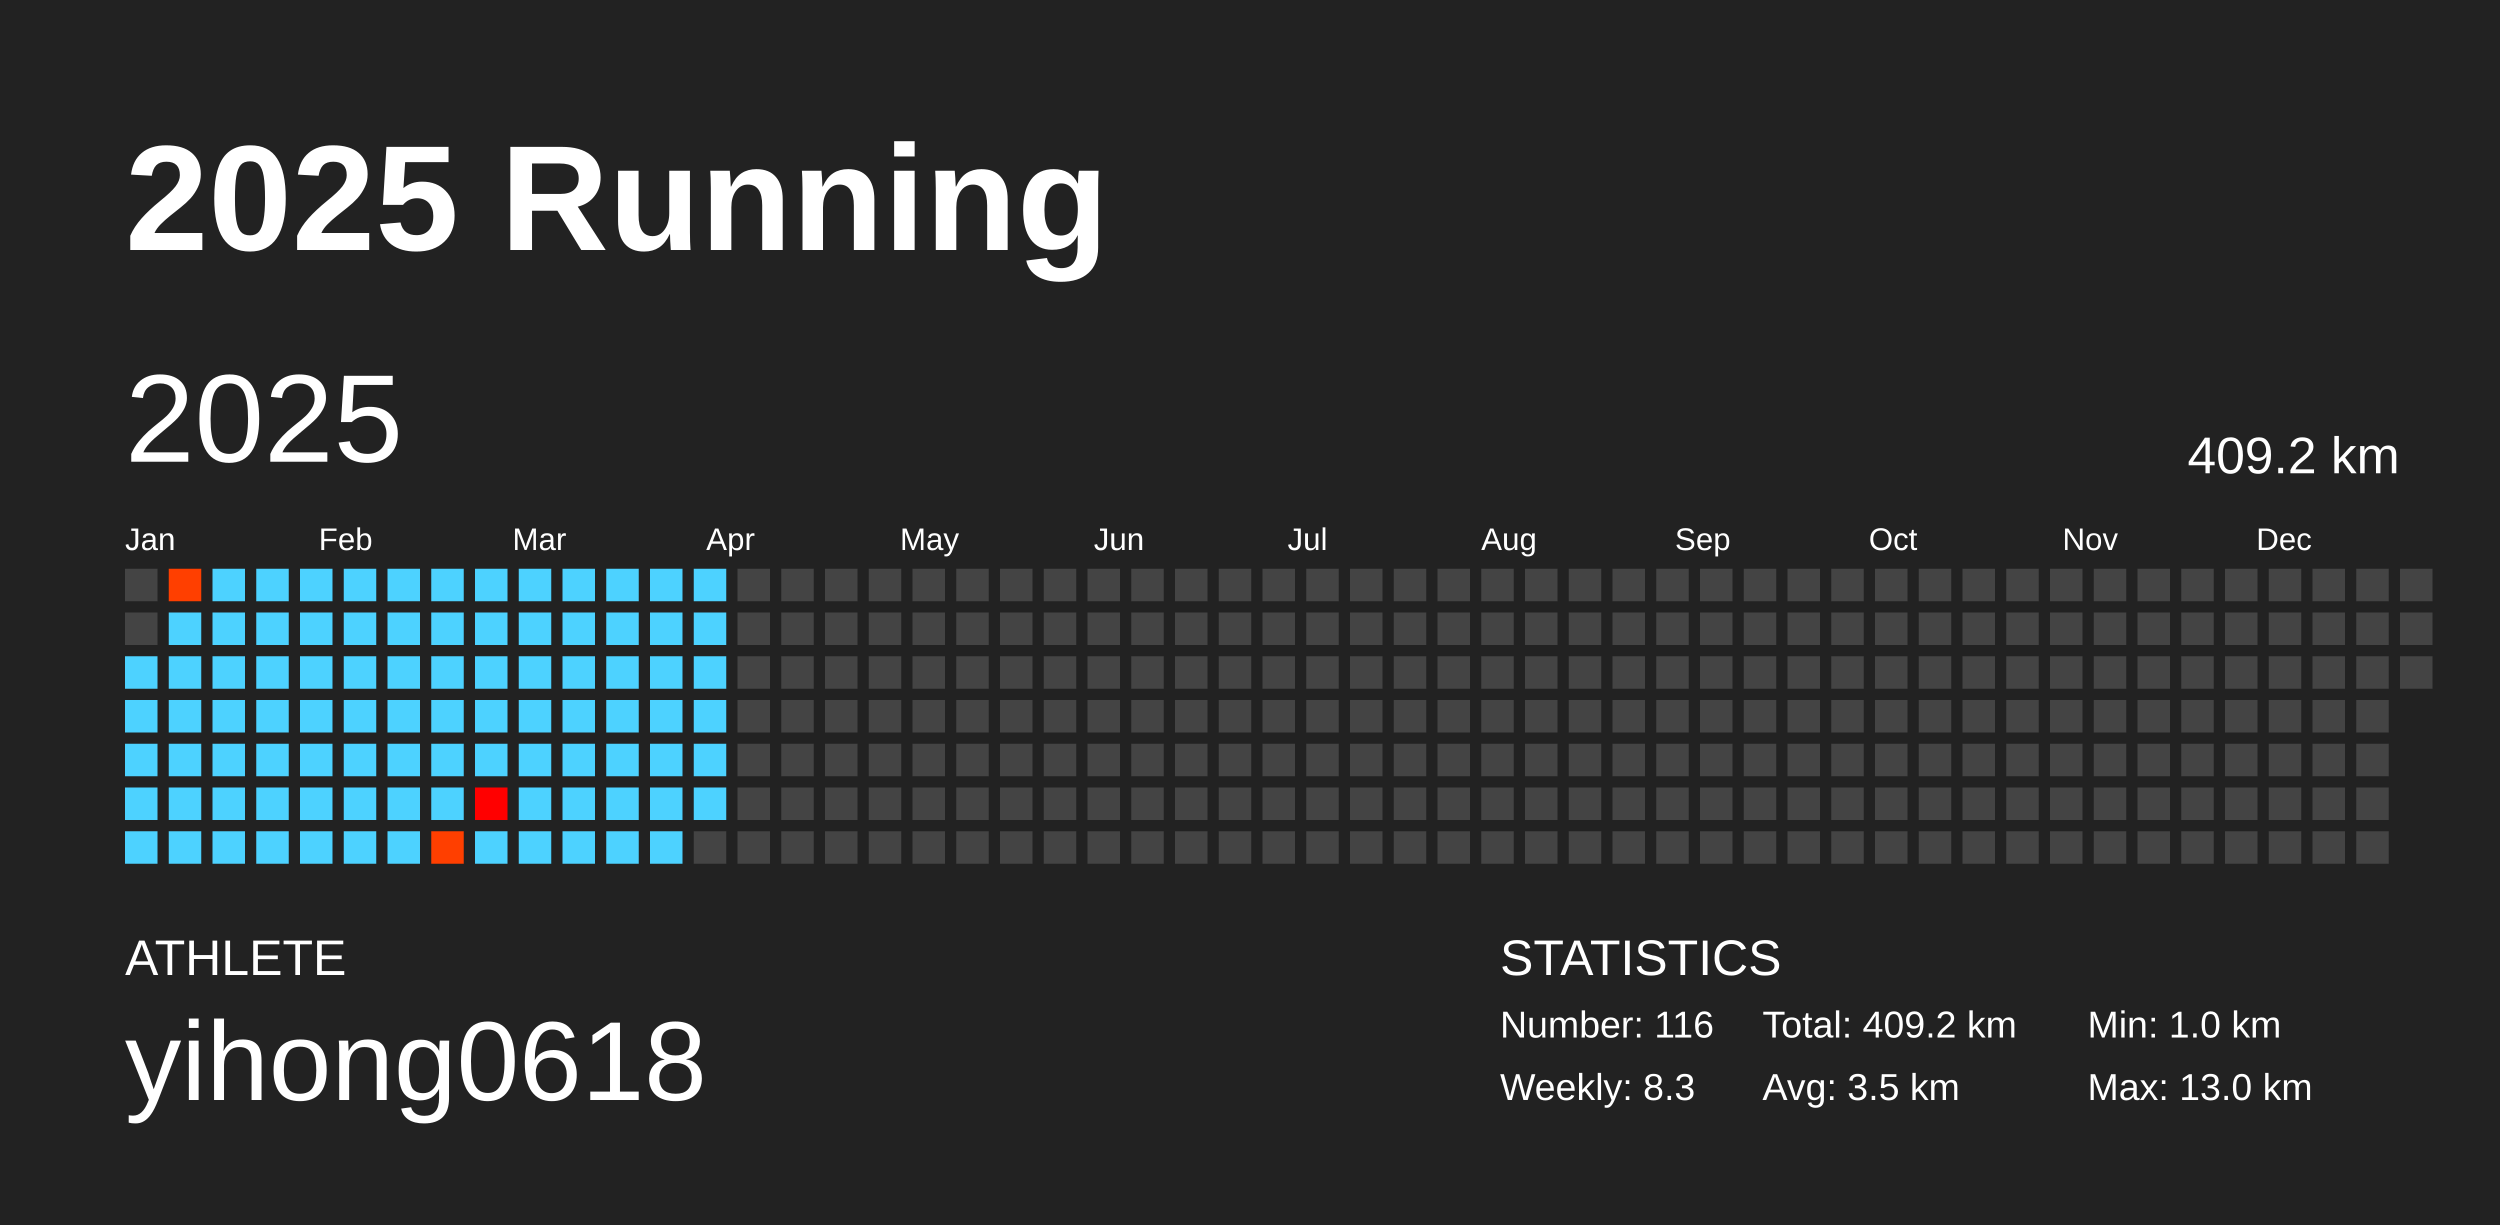
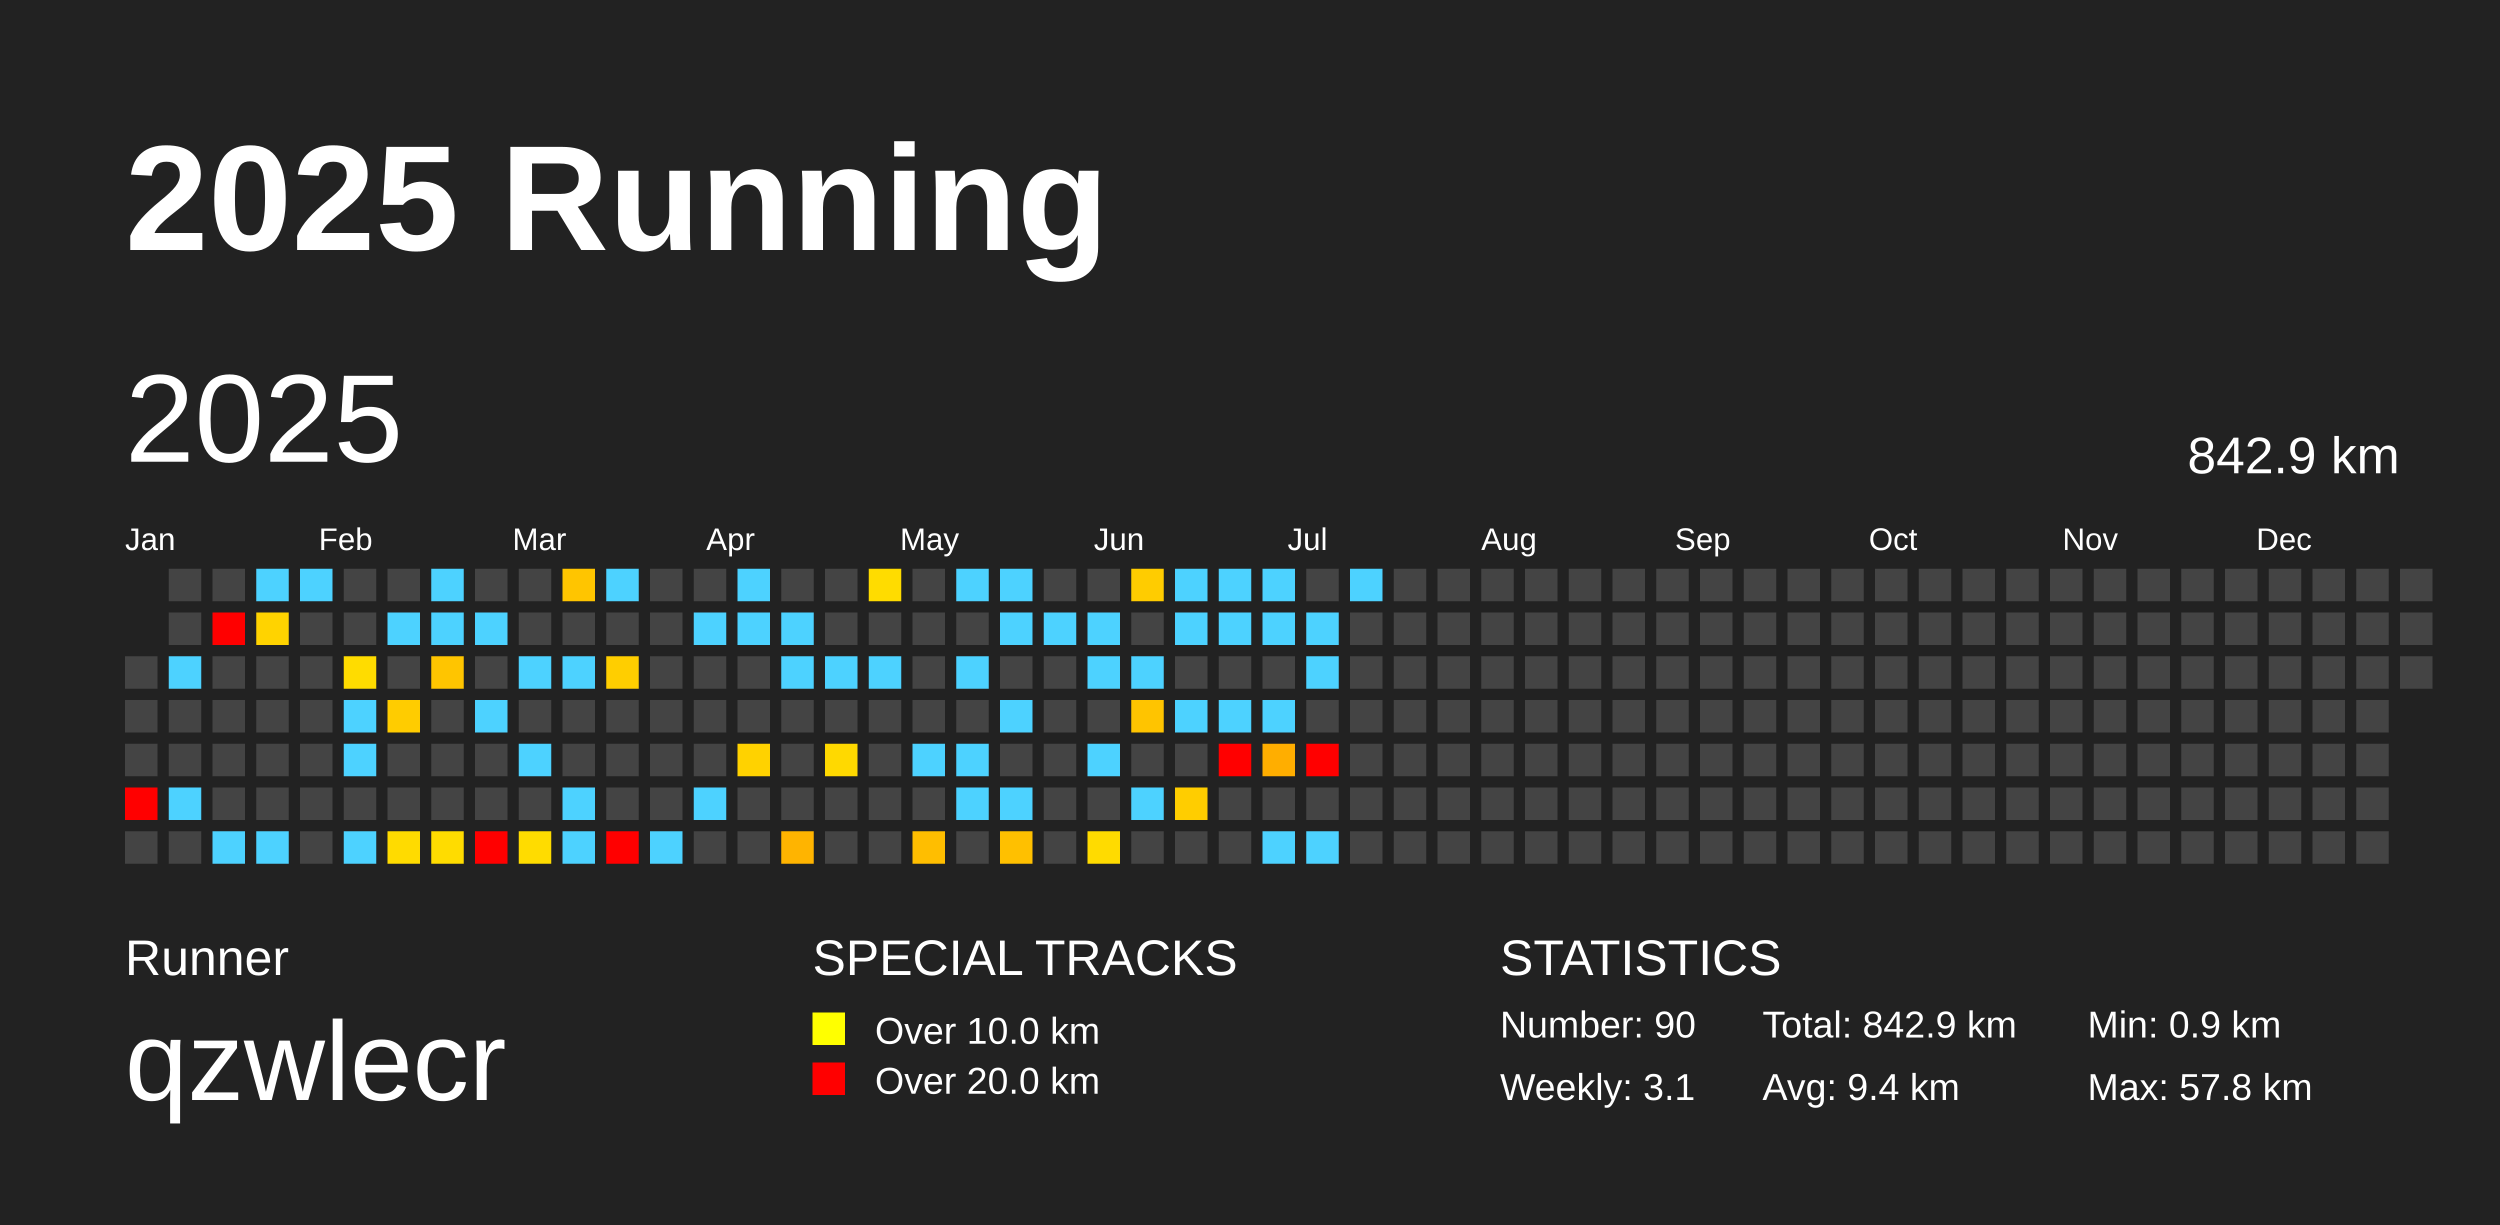
<svg xmlns="http://www.w3.org/2000/svg" baseProfile="full" height="98mm" version="1.1" viewBox="0,0,200,98" width="200mm">
  <defs />
  <rect fill="#222222" height="98" width="200" x="0" y="0" />
  <text fill="#FFFFFF" style="font-size:12px; font-family:Arial; font-weight:bold;" x="10" y="20">2025 Running</text>
-   <text fill="#FFFFFF" style="font-size:4px; font-family:Arial" x="10" y="78">ATHLETE</text>
-   <text fill="#FFFFFF" style="font-size:9px; font-family:Arial" x="10" y="88">yihong0618</text>
+   <text fill="#FFFFFF" style="font-size:4px; font-family:Arial" x="10" y="78">Runner</text>
+   <text fill="#FFFFFF" style="font-size:9px; font-family:Arial" x="10" y="88">qzwlecr</text>
+   <text fill="#FFFFFF" style="font-size:4px; font-family:Arial" x="65" y="78">SPECIAL TRACKS</text>
+   <rect fill="yellow" height="2.6" width="2.6" x="65" y="81" />
+   <text fill="#FFFFFF" style="font-size:3px; font-family:Arial" x="70" y="83.5">Over 10.0 km</text>
+   <rect fill="red" height="2.6" width="2.6" x="65" y="85" />
+   <text fill="#FFFFFF" style="font-size:3px; font-family:Arial" x="70" y="87.5">Over 20.0 km</text>
  <text fill="#FFFFFF" style="font-size:4px; font-family:Arial" x="120" y="78">STATISTICS</text>
-   <text fill="#FFFFFF" style="font-size:3px; font-family:Arial" x="120" y="83">Number: 116</text>
-   <text fill="#FFFFFF" style="font-size:3px; font-family:Arial" x="120" y="88">Weekly: 8.3</text>
-   <text fill="#FFFFFF" style="font-size:3px; font-family:Arial" x="141" y="83">Total: 409.2 km</text>
-   <text fill="#FFFFFF" style="font-size:3px; font-family:Arial" x="141" y="88">Avg: 3.5 km</text>
-   <text fill="#FFFFFF" style="font-size:3px; font-family:Arial" x="167" y="83">Min: 1.0 km</text>
-   <text fill="#FFFFFF" style="font-size:3px; font-family:Arial" x="167" y="88">Max: 13.0 km</text>
+   <text fill="#FFFFFF" style="font-size:3px; font-family:Arial" x="120" y="83">Number: 90</text>
+   <text fill="#FFFFFF" style="font-size:3px; font-family:Arial" x="120" y="88">Weekly: 3.1</text>
+   <text fill="#FFFFFF" style="font-size:3px; font-family:Arial" x="141" y="83">Total: 842.9 km</text>
+   <text fill="#FFFFFF" style="font-size:3px; font-family:Arial" x="141" y="88">Avg: 9.4 km</text>
+   <text fill="#FFFFFF" style="font-size:3px; font-family:Arial" x="167" y="83">Min: 0.9 km</text>
+   <text fill="#FFFFFF" style="font-size:3px; font-family:Arial" x="167" y="88">Max: 57.8 km</text>
  <text dominant-baseline="hanging" fill="#FFFFFF" style="font-size:10.0px; font-family:Arial;" x="10" y="30">2025</text>
-   <text dominant-baseline="hanging" fill="#FFFFFF" style="font-size:4.125px; font-family:Arial;" x="175" y="35">409.2 km</text>
+   <text dominant-baseline="hanging" fill="#FFFFFF" style="font-size:4.125px; font-family:Arial;" x="175" y="35">842.9 km</text>
  <text fill="#FFFFFF" style="font-size:2.5px; font-family:Arial" x="10.0" y="44">Jan</text>
  <text fill="#FFFFFF" style="font-size:2.5px; font-family:Arial" x="25.5" y="44">Feb</text>
  <text fill="#FFFFFF" style="font-size:2.5px; font-family:Arial" x="41.0" y="44">Mar</text>
  <text fill="#FFFFFF" style="font-size:2.5px; font-family:Arial" x="56.5" y="44">Apr</text>
  <text fill="#FFFFFF" style="font-size:2.5px; font-family:Arial" x="72.0" y="44">May</text>
  <text fill="#FFFFFF" style="font-size:2.5px; font-family:Arial" x="87.5" y="44">Jun</text>
  <text fill="#FFFFFF" style="font-size:2.5px; font-family:Arial" x="103.0" y="44">Jul</text>
  <text fill="#FFFFFF" style="font-size:2.5px; font-family:Arial" x="118.5" y="44">Aug</text>
  <text fill="#FFFFFF" style="font-size:2.5px; font-family:Arial" x="134.0" y="44">Sep</text>
  <text fill="#FFFFFF" style="font-size:2.5px; font-family:Arial" x="149.5" y="44">Oct</text>
  <text fill="#FFFFFF" style="font-size:2.5px; font-family:Arial" x="165.0" y="44">Nov</text>
  <text fill="#FFFFFF" style="font-size:2.5px; font-family:Arial" x="180.5" y="44">Dec</text>
-   <rect fill="#444444" height="2.6" width="2.6" x="10.0" y="45.5" />
-   <rect fill="#444444" height="2.6" width="2.6" x="10.0" y="49.0" />
-   <rect fill="#4dd2ff" height="2.6" width="2.6" x="10.0" y="52.5" />
-   <rect fill="#4dd2ff" height="2.6" width="2.6" x="10.0" y="56.0" />
-   <rect fill="#4dd2ff" height="2.6" width="2.6" x="10.0" y="59.5" />
-   <rect fill="#4dd2ff" height="2.6" width="2.6" x="10.0" y="63.0" />
-   <rect fill="#4dd2ff" height="2.6" width="2.6" x="10.0" y="66.5" />
-   <rect fill="#ff3f00" height="2.6" width="2.6" x="13.5" y="45.5" />
-   <rect fill="#4dd2ff" height="2.6" width="2.6" x="13.5" y="49.0" />
+   <rect fill="#444444" height="2.6" width="2.6" x="10.0" y="52.5" />
+   <rect fill="#444444" height="2.6" width="2.6" x="10.0" y="56.0" />
+   <rect fill="#444444" height="2.6" width="2.6" x="10.0" y="59.5" />
+   <rect fill="red" height="2.6" width="2.6" x="10.0" y="63.0" />
+   <rect fill="#444444" height="2.6" width="2.6" x="10.0" y="66.5" />
+   <rect fill="#444444" height="2.6" width="2.6" x="13.5" y="45.5" />
+   <rect fill="#444444" height="2.6" width="2.6" x="13.5" y="49.0" />
  <rect fill="#4dd2ff" height="2.6" width="2.6" x="13.5" y="52.5" />
-   <rect fill="#4dd2ff" height="2.6" width="2.6" x="13.5" y="56.0" />
-   <rect fill="#4dd2ff" height="2.6" width="2.6" x="13.5" y="59.5" />
+   <rect fill="#444444" height="2.6" width="2.6" x="13.5" y="56.0" />
+   <rect fill="#444444" height="2.6" width="2.6" x="13.5" y="59.5" />
  <rect fill="#4dd2ff" height="2.6" width="2.6" x="13.5" y="63.0" />
-   <rect fill="#4dd2ff" height="2.6" width="2.6" x="13.5" y="66.5" />
-   <rect fill="#4dd2ff" height="2.6" width="2.6" x="17.0" y="45.5" />
-   <rect fill="#4dd2ff" height="2.6" width="2.6" x="17.0" y="49.0" />
-   <rect fill="#4dd2ff" height="2.6" width="2.6" x="17.0" y="52.5" />
-   <rect fill="#4dd2ff" height="2.6" width="2.6" x="17.0" y="56.0" />
-   <rect fill="#4dd2ff" height="2.6" width="2.6" x="17.0" y="59.5" />
-   <rect fill="#4dd2ff" height="2.6" width="2.6" x="17.0" y="63.0" />
+   <rect fill="#444444" height="2.6" width="2.6" x="13.5" y="66.5" />
+   <rect fill="#444444" height="2.6" width="2.6" x="17.0" y="45.5" />
+   <rect fill="red" height="2.6" width="2.6" x="17.0" y="49.0" />
+   <rect fill="#444444" height="2.6" width="2.6" x="17.0" y="52.5" />
+   <rect fill="#444444" height="2.6" width="2.6" x="17.0" y="56.0" />
+   <rect fill="#444444" height="2.6" width="2.6" x="17.0" y="59.5" />
+   <rect fill="#444444" height="2.6" width="2.6" x="17.0" y="63.0" />
  <rect fill="#4dd2ff" height="2.6" width="2.6" x="17.0" y="66.5" />
  <rect fill="#4dd2ff" height="2.6" width="2.6" x="20.5" y="45.5" />
-   <rect fill="#4dd2ff" height="2.6" width="2.6" x="20.5" y="49.0" />
-   <rect fill="#4dd2ff" height="2.6" width="2.6" x="20.5" y="52.5" />
-   <rect fill="#4dd2ff" height="2.6" width="2.6" x="20.5" y="56.0" />
-   <rect fill="#4dd2ff" height="2.6" width="2.6" x="20.5" y="59.5" />
-   <rect fill="#4dd2ff" height="2.6" width="2.6" x="20.5" y="63.0" />
+   <rect fill="#ffd300" height="2.6" width="2.6" x="20.5" y="49.0" />
+   <rect fill="#444444" height="2.6" width="2.6" x="20.5" y="52.5" />
+   <rect fill="#444444" height="2.6" width="2.6" x="20.5" y="56.0" />
+   <rect fill="#444444" height="2.6" width="2.6" x="20.5" y="59.5" />
+   <rect fill="#444444" height="2.6" width="2.6" x="20.5" y="63.0" />
  <rect fill="#4dd2ff" height="2.6" width="2.6" x="20.5" y="66.5" />
  <rect fill="#4dd2ff" height="2.6" width="2.6" x="24.0" y="45.5" />
-   <rect fill="#4dd2ff" height="2.6" width="2.6" x="24.0" y="49.0" />
-   <rect fill="#4dd2ff" height="2.6" width="2.6" x="24.0" y="52.5" />
-   <rect fill="#4dd2ff" height="2.6" width="2.6" x="24.0" y="56.0" />
-   <rect fill="#4dd2ff" height="2.6" width="2.6" x="24.0" y="59.5" />
-   <rect fill="#4dd2ff" height="2.6" width="2.6" x="24.0" y="63.0" />
-   <rect fill="#4dd2ff" height="2.6" width="2.6" x="24.0" y="66.5" />
-   <rect fill="#4dd2ff" height="2.6" width="2.6" x="27.5" y="45.5" />
-   <rect fill="#4dd2ff" height="2.6" width="2.6" x="27.5" y="49.0" />
-   <rect fill="#4dd2ff" height="2.6" width="2.6" x="27.5" y="52.5" />
+   <rect fill="#444444" height="2.6" width="2.6" x="24.0" y="49.0" />
+   <rect fill="#444444" height="2.6" width="2.6" x="24.0" y="52.5" />
+   <rect fill="#444444" height="2.6" width="2.6" x="24.0" y="56.0" />
+   <rect fill="#444444" height="2.6" width="2.6" x="24.0" y="59.5" />
+   <rect fill="#444444" height="2.6" width="2.6" x="24.0" y="63.0" />
+   <rect fill="#444444" height="2.6" width="2.6" x="24.0" y="66.5" />
+   <rect fill="#444444" height="2.6" width="2.6" x="27.5" y="45.5" />
+   <rect fill="#444444" height="2.6" width="2.6" x="27.5" y="49.0" />
+   <rect fill="#ffdc00" height="2.6" width="2.6" x="27.5" y="52.5" />
  <rect fill="#4dd2ff" height="2.6" width="2.6" x="27.5" y="56.0" />
  <rect fill="#4dd2ff" height="2.6" width="2.6" x="27.5" y="59.5" />
-   <rect fill="#4dd2ff" height="2.6" width="2.6" x="27.5" y="63.0" />
+   <rect fill="#444444" height="2.6" width="2.6" x="27.5" y="63.0" />
  <rect fill="#4dd2ff" height="2.6" width="2.6" x="27.5" y="66.5" />
-   <rect fill="#4dd2ff" height="2.6" width="2.6" x="31.0" y="45.5" />
+   <rect fill="#444444" height="2.6" width="2.6" x="31.0" y="45.5" />
  <rect fill="#4dd2ff" height="2.6" width="2.6" x="31.0" y="49.0" />
-   <rect fill="#4dd2ff" height="2.6" width="2.6" x="31.0" y="52.5" />
-   <rect fill="#4dd2ff" height="2.6" width="2.6" x="31.0" y="56.0" />
-   <rect fill="#4dd2ff" height="2.6" width="2.6" x="31.0" y="59.5" />
-   <rect fill="#4dd2ff" height="2.6" width="2.6" x="31.0" y="63.0" />
-   <rect fill="#4dd2ff" height="2.6" width="2.6" x="31.0" y="66.5" />
+   <rect fill="#444444" height="2.6" width="2.6" x="31.0" y="52.5" />
+   <rect fill="#ffcc00" height="2.6" width="2.6" x="31.0" y="56.0" />
+   <rect fill="#444444" height="2.6" width="2.6" x="31.0" y="59.5" />
+   <rect fill="#444444" height="2.6" width="2.6" x="31.0" y="63.0" />
+   <rect fill="#ffdb00" height="2.6" width="2.6" x="31.0" y="66.5" />
  <rect fill="#4dd2ff" height="2.6" width="2.6" x="34.5" y="45.5" />
  <rect fill="#4dd2ff" height="2.6" width="2.6" x="34.5" y="49.0" />
-   <rect fill="#4dd2ff" height="2.6" width="2.6" x="34.5" y="52.5" />
-   <rect fill="#4dd2ff" height="2.6" width="2.6" x="34.5" y="56.0" />
-   <rect fill="#4dd2ff" height="2.6" width="2.6" x="34.5" y="59.5" />
-   <rect fill="#4dd2ff" height="2.6" width="2.6" x="34.5" y="63.0" />
-   <rect fill="#ff3f00" height="2.6" width="2.6" x="34.5" y="66.5" />
-   <rect fill="#4dd2ff" height="2.6" width="2.6" x="38.0" y="45.5" />
+   <rect fill="#ffc500" height="2.6" width="2.6" x="34.5" y="52.5" />
+   <rect fill="#444444" height="2.6" width="2.6" x="34.5" y="56.0" />
+   <rect fill="#444444" height="2.6" width="2.6" x="34.5" y="59.5" />
+   <rect fill="#444444" height="2.6" width="2.6" x="34.5" y="63.0" />
+   <rect fill="#ffdc00" height="2.6" width="2.6" x="34.5" y="66.5" />
+   <rect fill="#444444" height="2.6" width="2.6" x="38.0" y="45.5" />
  <rect fill="#4dd2ff" height="2.6" width="2.6" x="38.0" y="49.0" />
-   <rect fill="#4dd2ff" height="2.6" width="2.6" x="38.0" y="52.5" />
+   <rect fill="#444444" height="2.6" width="2.6" x="38.0" y="52.5" />
  <rect fill="#4dd2ff" height="2.6" width="2.6" x="38.0" y="56.0" />
-   <rect fill="#4dd2ff" height="2.6" width="2.6" x="38.0" y="59.5" />
-   <rect fill="#ff0000" height="2.6" width="2.6" x="38.0" y="63.0" />
-   <rect fill="#4dd2ff" height="2.6" width="2.6" x="38.0" y="66.5" />
-   <rect fill="#4dd2ff" height="2.6" width="2.6" x="41.5" y="45.5" />
-   <rect fill="#4dd2ff" height="2.6" width="2.6" x="41.5" y="49.0" />
+   <rect fill="#444444" height="2.6" width="2.6" x="38.0" y="59.5" />
+   <rect fill="#444444" height="2.6" width="2.6" x="38.0" y="63.0" />
+   <rect fill="red" height="2.6" width="2.6" x="38.0" y="66.5" />
+   <rect fill="#444444" height="2.6" width="2.6" x="41.5" y="45.5" />
+   <rect fill="#444444" height="2.6" width="2.6" x="41.5" y="49.0" />
  <rect fill="#4dd2ff" height="2.6" width="2.6" x="41.5" y="52.5" />
-   <rect fill="#4dd2ff" height="2.6" width="2.6" x="41.5" y="56.0" />
+   <rect fill="#444444" height="2.6" width="2.6" x="41.5" y="56.0" />
  <rect fill="#4dd2ff" height="2.6" width="2.6" x="41.5" y="59.5" />
-   <rect fill="#4dd2ff" height="2.6" width="2.6" x="41.5" y="63.0" />
-   <rect fill="#4dd2ff" height="2.6" width="2.6" x="41.5" y="66.5" />
-   <rect fill="#4dd2ff" height="2.6" width="2.6" x="45.0" y="45.5" />
-   <rect fill="#4dd2ff" height="2.6" width="2.6" x="45.0" y="49.0" />
+   <rect fill="#444444" height="2.6" width="2.6" x="41.5" y="63.0" />
+   <rect fill="#ffdc00" height="2.6" width="2.6" x="41.5" y="66.5" />
+   <rect fill="#ffc500" height="2.6" width="2.6" x="45.0" y="45.5" />
+   <rect fill="#444444" height="2.6" width="2.6" x="45.0" y="49.0" />
  <rect fill="#4dd2ff" height="2.6" width="2.6" x="45.0" y="52.5" />
-   <rect fill="#4dd2ff" height="2.6" width="2.6" x="45.0" y="56.0" />
-   <rect fill="#4dd2ff" height="2.6" width="2.6" x="45.0" y="59.5" />
+   <rect fill="#444444" height="2.6" width="2.6" x="45.0" y="56.0" />
+   <rect fill="#444444" height="2.6" width="2.6" x="45.0" y="59.5" />
  <rect fill="#4dd2ff" height="2.6" width="2.6" x="45.0" y="63.0" />
  <rect fill="#4dd2ff" height="2.6" width="2.6" x="45.0" y="66.5" />
  <rect fill="#4dd2ff" height="2.6" width="2.6" x="48.5" y="45.5" />
-   <rect fill="#4dd2ff" height="2.6" width="2.6" x="48.5" y="49.0" />
-   <rect fill="#4dd2ff" height="2.6" width="2.6" x="48.5" y="52.5" />
-   <rect fill="#4dd2ff" height="2.6" width="2.6" x="48.5" y="56.0" />
-   <rect fill="#4dd2ff" height="2.6" width="2.6" x="48.5" y="59.5" />
-   <rect fill="#4dd2ff" height="2.6" width="2.6" x="48.5" y="63.0" />
-   <rect fill="#4dd2ff" height="2.6" width="2.6" x="48.5" y="66.5" />
-   <rect fill="#4dd2ff" height="2.6" width="2.6" x="52.0" y="45.5" />
-   <rect fill="#4dd2ff" height="2.6" width="2.6" x="52.0" y="49.0" />
-   <rect fill="#4dd2ff" height="2.6" width="2.6" x="52.0" y="52.5" />
-   <rect fill="#4dd2ff" height="2.6" width="2.6" x="52.0" y="56.0" />
-   <rect fill="#4dd2ff" height="2.6" width="2.6" x="52.0" y="59.5" />
-   <rect fill="#4dd2ff" height="2.6" width="2.6" x="52.0" y="63.0" />
+   <rect fill="#444444" height="2.6" width="2.6" x="48.5" y="49.0" />
+   <rect fill="#ffce00" height="2.6" width="2.6" x="48.5" y="52.5" />
+   <rect fill="#444444" height="2.6" width="2.6" x="48.5" y="56.0" />
+   <rect fill="#444444" height="2.6" width="2.6" x="48.5" y="59.5" />
+   <rect fill="#444444" height="2.6" width="2.6" x="48.5" y="63.0" />
+   <rect fill="red" height="2.6" width="2.6" x="48.5" y="66.5" />
+   <rect fill="#444444" height="2.6" width="2.6" x="52.0" y="45.5" />
+   <rect fill="#444444" height="2.6" width="2.6" x="52.0" y="49.0" />
+   <rect fill="#444444" height="2.6" width="2.6" x="52.0" y="52.5" />
+   <rect fill="#444444" height="2.6" width="2.6" x="52.0" y="56.0" />
+   <rect fill="#444444" height="2.6" width="2.6" x="52.0" y="59.5" />
+   <rect fill="#444444" height="2.6" width="2.6" x="52.0" y="63.0" />
  <rect fill="#4dd2ff" height="2.6" width="2.6" x="52.0" y="66.5" />
-   <rect fill="#4dd2ff" height="2.6" width="2.6" x="55.5" y="45.5" />
+   <rect fill="#444444" height="2.6" width="2.6" x="55.5" y="45.5" />
  <rect fill="#4dd2ff" height="2.6" width="2.6" x="55.5" y="49.0" />
-   <rect fill="#4dd2ff" height="2.6" width="2.6" x="55.5" y="52.5" />
-   <rect fill="#4dd2ff" height="2.6" width="2.6" x="55.5" y="56.0" />
-   <rect fill="#4dd2ff" height="2.6" width="2.6" x="55.5" y="59.5" />
+   <rect fill="#444444" height="2.6" width="2.6" x="55.5" y="52.5" />
+   <rect fill="#444444" height="2.6" width="2.6" x="55.5" y="56.0" />
+   <rect fill="#444444" height="2.6" width="2.6" x="55.5" y="59.5" />
  <rect fill="#4dd2ff" height="2.6" width="2.6" x="55.5" y="63.0" />
  <rect fill="#444444" height="2.6" width="2.6" x="55.5" y="66.5" />
-   <rect fill="#444444" height="2.6" width="2.6" x="59.0" y="45.5" />
-   <rect fill="#444444" height="2.6" width="2.6" x="59.0" y="49.0" />
+   <rect fill="#4dd2ff" height="2.6" width="2.6" x="59.0" y="45.5" />
+   <rect fill="#4dd2ff" height="2.6" width="2.6" x="59.0" y="49.0" />
  <rect fill="#444444" height="2.6" width="2.6" x="59.0" y="52.5" />
  <rect fill="#444444" height="2.6" width="2.6" x="59.0" y="56.0" />
-   <rect fill="#444444" height="2.6" width="2.6" x="59.0" y="59.5" />
+   <rect fill="#ffd200" height="2.6" width="2.6" x="59.0" y="59.5" />
  <rect fill="#444444" height="2.6" width="2.6" x="59.0" y="63.0" />
  <rect fill="#444444" height="2.6" width="2.6" x="59.0" y="66.5" />
  <rect fill="#444444" height="2.6" width="2.6" x="62.5" y="45.5" />
-   <rect fill="#444444" height="2.6" width="2.6" x="62.5" y="49.0" />
-   <rect fill="#444444" height="2.6" width="2.6" x="62.5" y="52.5" />
+   <rect fill="#4dd2ff" height="2.6" width="2.6" x="62.5" y="49.0" />
+   <rect fill="#4dd2ff" height="2.6" width="2.6" x="62.5" y="52.5" />
  <rect fill="#444444" height="2.6" width="2.6" x="62.5" y="56.0" />
  <rect fill="#444444" height="2.6" width="2.6" x="62.5" y="59.5" />
  <rect fill="#444444" height="2.6" width="2.6" x="62.5" y="63.0" />
-   <rect fill="#444444" height="2.6" width="2.6" x="62.5" y="66.5" />
+   <rect fill="#ffb400" height="2.6" width="2.6" x="62.5" y="66.5" />
  <rect fill="#444444" height="2.6" width="2.6" x="66.0" y="45.5" />
  <rect fill="#444444" height="2.6" width="2.6" x="66.0" y="49.0" />
-   <rect fill="#444444" height="2.6" width="2.6" x="66.0" y="52.5" />
+   <rect fill="#4dd2ff" height="2.6" width="2.6" x="66.0" y="52.5" />
  <rect fill="#444444" height="2.6" width="2.6" x="66.0" y="56.0" />
-   <rect fill="#444444" height="2.6" width="2.6" x="66.0" y="59.5" />
+   <rect fill="#ffd900" height="2.6" width="2.6" x="66.0" y="59.5" />
  <rect fill="#444444" height="2.6" width="2.6" x="66.0" y="63.0" />
  <rect fill="#444444" height="2.6" width="2.6" x="66.0" y="66.5" />
-   <rect fill="#444444" height="2.6" width="2.6" x="69.5" y="45.5" />
+   <rect fill="#ffdc00" height="2.6" width="2.6" x="69.5" y="45.5" />
  <rect fill="#444444" height="2.6" width="2.6" x="69.5" y="49.0" />
-   <rect fill="#444444" height="2.6" width="2.6" x="69.5" y="52.5" />
+   <rect fill="#4dd2ff" height="2.6" width="2.6" x="69.5" y="52.5" />
  <rect fill="#444444" height="2.6" width="2.6" x="69.5" y="56.0" />
  <rect fill="#444444" height="2.6" width="2.6" x="69.5" y="59.5" />
  <rect fill="#444444" height="2.6" width="2.6" x="69.5" y="63.0" />
  <rect fill="#444444" height="2.6" width="2.6" x="69.5" y="66.5" />
  <rect fill="#444444" height="2.6" width="2.6" x="73.0" y="45.5" />
  <rect fill="#444444" height="2.6" width="2.6" x="73.0" y="49.0" />
  <rect fill="#444444" height="2.6" width="2.6" x="73.0" y="52.5" />
  <rect fill="#444444" height="2.6" width="2.6" x="73.0" y="56.0" />
-   <rect fill="#444444" height="2.6" width="2.6" x="73.0" y="59.5" />
+   <rect fill="#4dd2ff" height="2.6" width="2.6" x="73.0" y="59.5" />
  <rect fill="#444444" height="2.6" width="2.6" x="73.0" y="63.0" />
-   <rect fill="#444444" height="2.6" width="2.6" x="73.0" y="66.5" />
-   <rect fill="#444444" height="2.6" width="2.6" x="76.5" y="45.5" />
+   <rect fill="#ffbe00" height="2.6" width="2.6" x="73.0" y="66.5" />
+   <rect fill="#4dd2ff" height="2.6" width="2.6" x="76.5" y="45.5" />
  <rect fill="#444444" height="2.6" width="2.6" x="76.5" y="49.0" />
-   <rect fill="#444444" height="2.6" width="2.6" x="76.5" y="52.5" />
+   <rect fill="#4dd2ff" height="2.6" width="2.6" x="76.5" y="52.5" />
  <rect fill="#444444" height="2.6" width="2.6" x="76.5" y="56.0" />
-   <rect fill="#444444" height="2.6" width="2.6" x="76.5" y="59.5" />
-   <rect fill="#444444" height="2.6" width="2.6" x="76.5" y="63.0" />
+   <rect fill="#4dd2ff" height="2.6" width="2.6" x="76.5" y="59.5" />
+   <rect fill="#4dd2ff" height="2.6" width="2.6" x="76.5" y="63.0" />
  <rect fill="#444444" height="2.6" width="2.6" x="76.5" y="66.5" />
-   <rect fill="#444444" height="2.6" width="2.6" x="80.0" y="45.5" />
-   <rect fill="#444444" height="2.6" width="2.6" x="80.0" y="49.0" />
+   <rect fill="#4dd2ff" height="2.6" width="2.6" x="80.0" y="45.5" />
+   <rect fill="#4dd2ff" height="2.6" width="2.6" x="80.0" y="49.0" />
  <rect fill="#444444" height="2.6" width="2.6" x="80.0" y="52.5" />
-   <rect fill="#444444" height="2.6" width="2.6" x="80.0" y="56.0" />
+   <rect fill="#4dd2ff" height="2.6" width="2.6" x="80.0" y="56.0" />
  <rect fill="#444444" height="2.6" width="2.6" x="80.0" y="59.5" />
-   <rect fill="#444444" height="2.6" width="2.6" x="80.0" y="63.0" />
-   <rect fill="#444444" height="2.6" width="2.6" x="80.0" y="66.5" />
+   <rect fill="#4dd2ff" height="2.6" width="2.6" x="80.0" y="63.0" />
+   <rect fill="#ffc000" height="2.6" width="2.6" x="80.0" y="66.5" />
  <rect fill="#444444" height="2.6" width="2.6" x="83.5" y="45.5" />
-   <rect fill="#444444" height="2.6" width="2.6" x="83.5" y="49.0" />
+   <rect fill="#4dd2ff" height="2.6" width="2.6" x="83.5" y="49.0" />
  <rect fill="#444444" height="2.6" width="2.6" x="83.5" y="52.5" />
  <rect fill="#444444" height="2.6" width="2.6" x="83.5" y="56.0" />
  <rect fill="#444444" height="2.6" width="2.6" x="83.5" y="59.5" />
  <rect fill="#444444" height="2.6" width="2.6" x="83.5" y="63.0" />
  <rect fill="#444444" height="2.6" width="2.6" x="83.5" y="66.5" />
  <rect fill="#444444" height="2.6" width="2.6" x="87.0" y="45.5" />
-   <rect fill="#444444" height="2.6" width="2.6" x="87.0" y="49.0" />
-   <rect fill="#444444" height="2.6" width="2.6" x="87.0" y="52.5" />
+   <rect fill="#4dd2ff" height="2.6" width="2.6" x="87.0" y="49.0" />
+   <rect fill="#4dd2ff" height="2.6" width="2.6" x="87.0" y="52.5" />
  <rect fill="#444444" height="2.6" width="2.6" x="87.0" y="56.0" />
-   <rect fill="#444444" height="2.6" width="2.6" x="87.0" y="59.5" />
+   <rect fill="#4dd2ff" height="2.6" width="2.6" x="87.0" y="59.5" />
  <rect fill="#444444" height="2.6" width="2.6" x="87.0" y="63.0" />
-   <rect fill="#444444" height="2.6" width="2.6" x="87.0" y="66.5" />
-   <rect fill="#444444" height="2.6" width="2.6" x="90.5" y="45.5" />
+   <rect fill="#ffdb00" height="2.6" width="2.6" x="87.0" y="66.5" />
+   <rect fill="#ffcc00" height="2.6" width="2.6" x="90.5" y="45.5" />
  <rect fill="#444444" height="2.6" width="2.6" x="90.5" y="49.0" />
-   <rect fill="#444444" height="2.6" width="2.6" x="90.5" y="52.5" />
-   <rect fill="#444444" height="2.6" width="2.6" x="90.5" y="56.0" />
+   <rect fill="#4dd2ff" height="2.6" width="2.6" x="90.5" y="52.5" />
+   <rect fill="#ffc400" height="2.6" width="2.6" x="90.5" y="56.0" />
  <rect fill="#444444" height="2.6" width="2.6" x="90.5" y="59.5" />
-   <rect fill="#444444" height="2.6" width="2.6" x="90.5" y="63.0" />
+   <rect fill="#4dd2ff" height="2.6" width="2.6" x="90.5" y="63.0" />
  <rect fill="#444444" height="2.6" width="2.6" x="90.5" y="66.5" />
-   <rect fill="#444444" height="2.6" width="2.6" x="94.0" y="45.5" />
-   <rect fill="#444444" height="2.6" width="2.6" x="94.0" y="49.0" />
+   <rect fill="#4dd2ff" height="2.6" width="2.6" x="94.0" y="45.5" />
+   <rect fill="#4dd2ff" height="2.6" width="2.6" x="94.0" y="49.0" />
  <rect fill="#444444" height="2.6" width="2.6" x="94.0" y="52.5" />
-   <rect fill="#444444" height="2.6" width="2.6" x="94.0" y="56.0" />
+   <rect fill="#4dd2ff" height="2.6" width="2.6" x="94.0" y="56.0" />
  <rect fill="#444444" height="2.6" width="2.6" x="94.0" y="59.5" />
-   <rect fill="#444444" height="2.6" width="2.6" x="94.0" y="63.0" />
+   <rect fill="#ffcd00" height="2.6" width="2.6" x="94.0" y="63.0" />
  <rect fill="#444444" height="2.6" width="2.6" x="94.0" y="66.5" />
-   <rect fill="#444444" height="2.6" width="2.6" x="97.5" y="45.5" />
-   <rect fill="#444444" height="2.6" width="2.6" x="97.5" y="49.0" />
+   <rect fill="#4dd2ff" height="2.6" width="2.6" x="97.5" y="45.5" />
+   <rect fill="#4dd2ff" height="2.6" width="2.6" x="97.5" y="49.0" />
  <rect fill="#444444" height="2.6" width="2.6" x="97.5" y="52.5" />
-   <rect fill="#444444" height="2.6" width="2.6" x="97.5" y="56.0" />
-   <rect fill="#444444" height="2.6" width="2.6" x="97.5" y="59.5" />
+   <rect fill="#4dd2ff" height="2.6" width="2.6" x="97.5" y="56.0" />
+   <rect fill="red" height="2.6" width="2.6" x="97.5" y="59.5" />
  <rect fill="#444444" height="2.6" width="2.6" x="97.5" y="63.0" />
  <rect fill="#444444" height="2.6" width="2.6" x="97.5" y="66.5" />
-   <rect fill="#444444" height="2.6" width="2.6" x="101.0" y="45.5" />
-   <rect fill="#444444" height="2.6" width="2.6" x="101.0" y="49.0" />
+   <rect fill="#4dd2ff" height="2.6" width="2.6" x="101.0" y="45.5" />
+   <rect fill="#4dd2ff" height="2.6" width="2.6" x="101.0" y="49.0" />
  <rect fill="#444444" height="2.6" width="2.6" x="101.0" y="52.5" />
-   <rect fill="#444444" height="2.6" width="2.6" x="101.0" y="56.0" />
-   <rect fill="#444444" height="2.6" width="2.6" x="101.0" y="59.5" />
+   <rect fill="#4dd2ff" height="2.6" width="2.6" x="101.0" y="56.0" />
+   <rect fill="#ffae00" height="2.6" width="2.6" x="101.0" y="59.5" />
  <rect fill="#444444" height="2.6" width="2.6" x="101.0" y="63.0" />
-   <rect fill="#444444" height="2.6" width="2.6" x="101.0" y="66.5" />
+   <rect fill="#4dd2ff" height="2.6" width="2.6" x="101.0" y="66.5" />
  <rect fill="#444444" height="2.6" width="2.6" x="104.5" y="45.5" />
-   <rect fill="#444444" height="2.6" width="2.6" x="104.5" y="49.0" />
-   <rect fill="#444444" height="2.6" width="2.6" x="104.5" y="52.5" />
+   <rect fill="#4dd2ff" height="2.6" width="2.6" x="104.5" y="49.0" />
+   <rect fill="#4dd2ff" height="2.6" width="2.6" x="104.5" y="52.5" />
  <rect fill="#444444" height="2.6" width="2.6" x="104.5" y="56.0" />
-   <rect fill="#444444" height="2.6" width="2.6" x="104.5" y="59.5" />
+   <rect fill="red" height="2.6" width="2.6" x="104.5" y="59.5" />
  <rect fill="#444444" height="2.6" width="2.6" x="104.5" y="63.0" />
-   <rect fill="#444444" height="2.6" width="2.6" x="104.5" y="66.5" />
-   <rect fill="#444444" height="2.6" width="2.6" x="108.0" y="45.5" />
+   <rect fill="#4dd2ff" height="2.6" width="2.6" x="104.5" y="66.5" />
+   <rect fill="#4dd2ff" height="2.6" width="2.6" x="108.0" y="45.5" />
  <rect fill="#444444" height="2.6" width="2.6" x="108.0" y="49.0" />
  <rect fill="#444444" height="2.6" width="2.6" x="108.0" y="52.5" />
  <rect fill="#444444" height="2.6" width="2.6" x="108.0" y="56.0" />
  <rect fill="#444444" height="2.6" width="2.6" x="108.0" y="59.5" />
  <rect fill="#444444" height="2.6" width="2.6" x="108.0" y="63.0" />
  <rect fill="#444444" height="2.6" width="2.6" x="108.0" y="66.5" />
  <rect fill="#444444" height="2.6" width="2.6" x="111.5" y="45.5" />
  <rect fill="#444444" height="2.6" width="2.6" x="111.5" y="49.0" />
  <rect fill="#444444" height="2.6" width="2.6" x="111.5" y="52.5" />
  <rect fill="#444444" height="2.6" width="2.6" x="111.5" y="56.0" />
  <rect fill="#444444" height="2.6" width="2.6" x="111.5" y="59.5" />
  <rect fill="#444444" height="2.6" width="2.6" x="111.5" y="63.0" />
  <rect fill="#444444" height="2.6" width="2.6" x="111.5" y="66.5" />
  <rect fill="#444444" height="2.6" width="2.6" x="115.0" y="45.5" />
  <rect fill="#444444" height="2.6" width="2.6" x="115.0" y="49.0" />
  <rect fill="#444444" height="2.6" width="2.6" x="115.0" y="52.5" />
  <rect fill="#444444" height="2.6" width="2.6" x="115.0" y="56.0" />
  <rect fill="#444444" height="2.6" width="2.6" x="115.0" y="59.5" />
  <rect fill="#444444" height="2.6" width="2.6" x="115.0" y="63.0" />
  <rect fill="#444444" height="2.6" width="2.6" x="115.0" y="66.5" />
  <rect fill="#444444" height="2.6" width="2.6" x="118.5" y="45.5" />
  <rect fill="#444444" height="2.6" width="2.6" x="118.5" y="49.0" />
  <rect fill="#444444" height="2.6" width="2.6" x="118.5" y="52.5" />
  <rect fill="#444444" height="2.6" width="2.6" x="118.5" y="56.0" />
  <rect fill="#444444" height="2.6" width="2.6" x="118.5" y="59.5" />
  <rect fill="#444444" height="2.6" width="2.6" x="118.5" y="63.0" />
  <rect fill="#444444" height="2.6" width="2.6" x="118.5" y="66.5" />
  <rect fill="#444444" height="2.6" width="2.6" x="122.0" y="45.5" />
  <rect fill="#444444" height="2.6" width="2.6" x="122.0" y="49.0" />
  <rect fill="#444444" height="2.6" width="2.6" x="122.0" y="52.5" />
  <rect fill="#444444" height="2.6" width="2.6" x="122.0" y="56.0" />
  <rect fill="#444444" height="2.6" width="2.6" x="122.0" y="59.5" />
  <rect fill="#444444" height="2.6" width="2.6" x="122.0" y="63.0" />
  <rect fill="#444444" height="2.6" width="2.6" x="122.0" y="66.5" />
  <rect fill="#444444" height="2.6" width="2.6" x="125.5" y="45.5" />
  <rect fill="#444444" height="2.6" width="2.6" x="125.5" y="49.0" />
  <rect fill="#444444" height="2.6" width="2.6" x="125.5" y="52.5" />
  <rect fill="#444444" height="2.6" width="2.6" x="125.5" y="56.0" />
  <rect fill="#444444" height="2.6" width="2.6" x="125.5" y="59.5" />
  <rect fill="#444444" height="2.6" width="2.6" x="125.5" y="63.0" />
  <rect fill="#444444" height="2.6" width="2.6" x="125.5" y="66.5" />
  <rect fill="#444444" height="2.6" width="2.6" x="129.0" y="45.5" />
  <rect fill="#444444" height="2.6" width="2.6" x="129.0" y="49.0" />
  <rect fill="#444444" height="2.6" width="2.6" x="129.0" y="52.5" />
  <rect fill="#444444" height="2.6" width="2.6" x="129.0" y="56.0" />
  <rect fill="#444444" height="2.6" width="2.6" x="129.0" y="59.5" />
  <rect fill="#444444" height="2.6" width="2.6" x="129.0" y="63.0" />
  <rect fill="#444444" height="2.6" width="2.6" x="129.0" y="66.5" />
  <rect fill="#444444" height="2.6" width="2.6" x="132.5" y="45.5" />
  <rect fill="#444444" height="2.6" width="2.6" x="132.5" y="49.0" />
  <rect fill="#444444" height="2.6" width="2.6" x="132.5" y="52.5" />
  <rect fill="#444444" height="2.6" width="2.6" x="132.5" y="56.0" />
  <rect fill="#444444" height="2.6" width="2.6" x="132.5" y="59.5" />
  <rect fill="#444444" height="2.6" width="2.6" x="132.5" y="63.0" />
  <rect fill="#444444" height="2.6" width="2.6" x="132.5" y="66.5" />
  <rect fill="#444444" height="2.6" width="2.6" x="136.0" y="45.5" />
  <rect fill="#444444" height="2.6" width="2.6" x="136.0" y="49.0" />
  <rect fill="#444444" height="2.6" width="2.6" x="136.0" y="52.5" />
  <rect fill="#444444" height="2.6" width="2.6" x="136.0" y="56.0" />
  <rect fill="#444444" height="2.6" width="2.6" x="136.0" y="59.5" />
  <rect fill="#444444" height="2.6" width="2.6" x="136.0" y="63.0" />
  <rect fill="#444444" height="2.6" width="2.6" x="136.0" y="66.5" />
  <rect fill="#444444" height="2.6" width="2.6" x="139.5" y="45.5" />
  <rect fill="#444444" height="2.6" width="2.6" x="139.5" y="49.0" />
  <rect fill="#444444" height="2.6" width="2.6" x="139.5" y="52.5" />
  <rect fill="#444444" height="2.6" width="2.6" x="139.5" y="56.0" />
  <rect fill="#444444" height="2.6" width="2.6" x="139.5" y="59.5" />
  <rect fill="#444444" height="2.6" width="2.6" x="139.5" y="63.0" />
  <rect fill="#444444" height="2.6" width="2.6" x="139.5" y="66.5" />
  <rect fill="#444444" height="2.6" width="2.6" x="143.0" y="45.5" />
  <rect fill="#444444" height="2.6" width="2.6" x="143.0" y="49.0" />
  <rect fill="#444444" height="2.6" width="2.6" x="143.0" y="52.5" />
  <rect fill="#444444" height="2.6" width="2.6" x="143.0" y="56.0" />
  <rect fill="#444444" height="2.6" width="2.6" x="143.0" y="59.5" />
  <rect fill="#444444" height="2.6" width="2.6" x="143.0" y="63.0" />
  <rect fill="#444444" height="2.6" width="2.6" x="143.0" y="66.5" />
  <rect fill="#444444" height="2.6" width="2.6" x="146.5" y="45.5" />
  <rect fill="#444444" height="2.6" width="2.6" x="146.5" y="49.0" />
  <rect fill="#444444" height="2.6" width="2.6" x="146.5" y="52.5" />
  <rect fill="#444444" height="2.6" width="2.6" x="146.5" y="56.0" />
  <rect fill="#444444" height="2.6" width="2.6" x="146.5" y="59.5" />
  <rect fill="#444444" height="2.6" width="2.6" x="146.5" y="63.0" />
  <rect fill="#444444" height="2.6" width="2.6" x="146.5" y="66.5" />
  <rect fill="#444444" height="2.6" width="2.6" x="150.0" y="45.5" />
  <rect fill="#444444" height="2.6" width="2.6" x="150.0" y="49.0" />
  <rect fill="#444444" height="2.6" width="2.6" x="150.0" y="52.5" />
  <rect fill="#444444" height="2.6" width="2.6" x="150.0" y="56.0" />
  <rect fill="#444444" height="2.6" width="2.6" x="150.0" y="59.5" />
  <rect fill="#444444" height="2.6" width="2.6" x="150.0" y="63.0" />
  <rect fill="#444444" height="2.6" width="2.6" x="150.0" y="66.5" />
  <rect fill="#444444" height="2.6" width="2.6" x="153.5" y="45.5" />
  <rect fill="#444444" height="2.6" width="2.6" x="153.5" y="49.0" />
  <rect fill="#444444" height="2.6" width="2.6" x="153.5" y="52.5" />
  <rect fill="#444444" height="2.6" width="2.6" x="153.5" y="56.0" />
  <rect fill="#444444" height="2.6" width="2.6" x="153.5" y="59.5" />
  <rect fill="#444444" height="2.6" width="2.6" x="153.5" y="63.0" />
  <rect fill="#444444" height="2.6" width="2.6" x="153.5" y="66.5" />
  <rect fill="#444444" height="2.6" width="2.6" x="157.0" y="45.5" />
  <rect fill="#444444" height="2.6" width="2.6" x="157.0" y="49.0" />
  <rect fill="#444444" height="2.6" width="2.6" x="157.0" y="52.5" />
  <rect fill="#444444" height="2.6" width="2.6" x="157.0" y="56.0" />
  <rect fill="#444444" height="2.6" width="2.6" x="157.0" y="59.5" />
  <rect fill="#444444" height="2.6" width="2.6" x="157.0" y="63.0" />
  <rect fill="#444444" height="2.6" width="2.6" x="157.0" y="66.5" />
  <rect fill="#444444" height="2.6" width="2.6" x="160.5" y="45.5" />
  <rect fill="#444444" height="2.6" width="2.6" x="160.5" y="49.0" />
  <rect fill="#444444" height="2.6" width="2.6" x="160.5" y="52.5" />
  <rect fill="#444444" height="2.6" width="2.6" x="160.5" y="56.0" />
  <rect fill="#444444" height="2.6" width="2.6" x="160.5" y="59.5" />
  <rect fill="#444444" height="2.6" width="2.6" x="160.5" y="63.0" />
  <rect fill="#444444" height="2.6" width="2.6" x="160.5" y="66.5" />
  <rect fill="#444444" height="2.6" width="2.6" x="164.0" y="45.5" />
  <rect fill="#444444" height="2.6" width="2.6" x="164.0" y="49.0" />
  <rect fill="#444444" height="2.6" width="2.6" x="164.0" y="52.5" />
  <rect fill="#444444" height="2.6" width="2.6" x="164.0" y="56.0" />
  <rect fill="#444444" height="2.6" width="2.6" x="164.0" y="59.5" />
  <rect fill="#444444" height="2.6" width="2.6" x="164.0" y="63.0" />
  <rect fill="#444444" height="2.6" width="2.6" x="164.0" y="66.5" />
  <rect fill="#444444" height="2.6" width="2.6" x="167.5" y="45.5" />
  <rect fill="#444444" height="2.6" width="2.6" x="167.5" y="49.0" />
  <rect fill="#444444" height="2.6" width="2.6" x="167.5" y="52.5" />
  <rect fill="#444444" height="2.6" width="2.6" x="167.5" y="56.0" />
  <rect fill="#444444" height="2.6" width="2.6" x="167.5" y="59.5" />
  <rect fill="#444444" height="2.6" width="2.6" x="167.5" y="63.0" />
  <rect fill="#444444" height="2.6" width="2.6" x="167.5" y="66.5" />
  <rect fill="#444444" height="2.6" width="2.6" x="171.0" y="45.5" />
  <rect fill="#444444" height="2.6" width="2.6" x="171.0" y="49.0" />
  <rect fill="#444444" height="2.6" width="2.6" x="171.0" y="52.5" />
  <rect fill="#444444" height="2.6" width="2.6" x="171.0" y="56.0" />
  <rect fill="#444444" height="2.6" width="2.6" x="171.0" y="59.5" />
  <rect fill="#444444" height="2.6" width="2.6" x="171.0" y="63.0" />
  <rect fill="#444444" height="2.6" width="2.6" x="171.0" y="66.5" />
  <rect fill="#444444" height="2.6" width="2.6" x="174.5" y="45.5" />
  <rect fill="#444444" height="2.6" width="2.6" x="174.5" y="49.0" />
  <rect fill="#444444" height="2.6" width="2.6" x="174.5" y="52.5" />
  <rect fill="#444444" height="2.6" width="2.6" x="174.5" y="56.0" />
  <rect fill="#444444" height="2.6" width="2.6" x="174.5" y="59.5" />
  <rect fill="#444444" height="2.6" width="2.6" x="174.5" y="63.0" />
  <rect fill="#444444" height="2.6" width="2.6" x="174.5" y="66.5" />
  <rect fill="#444444" height="2.6" width="2.6" x="178.0" y="45.5" />
  <rect fill="#444444" height="2.6" width="2.6" x="178.0" y="49.0" />
  <rect fill="#444444" height="2.6" width="2.6" x="178.0" y="52.5" />
  <rect fill="#444444" height="2.6" width="2.6" x="178.0" y="56.0" />
  <rect fill="#444444" height="2.6" width="2.6" x="178.0" y="59.5" />
  <rect fill="#444444" height="2.6" width="2.6" x="178.0" y="63.0" />
  <rect fill="#444444" height="2.6" width="2.6" x="178.0" y="66.5" />
  <rect fill="#444444" height="2.6" width="2.6" x="181.5" y="45.5" />
  <rect fill="#444444" height="2.6" width="2.6" x="181.5" y="49.0" />
  <rect fill="#444444" height="2.6" width="2.6" x="181.5" y="52.5" />
  <rect fill="#444444" height="2.6" width="2.6" x="181.5" y="56.0" />
  <rect fill="#444444" height="2.6" width="2.6" x="181.5" y="59.5" />
  <rect fill="#444444" height="2.6" width="2.6" x="181.5" y="63.0" />
  <rect fill="#444444" height="2.6" width="2.6" x="181.5" y="66.5" />
  <rect fill="#444444" height="2.6" width="2.6" x="185.0" y="45.5" />
  <rect fill="#444444" height="2.6" width="2.6" x="185.0" y="49.0" />
  <rect fill="#444444" height="2.6" width="2.6" x="185.0" y="52.5" />
  <rect fill="#444444" height="2.6" width="2.6" x="185.0" y="56.0" />
  <rect fill="#444444" height="2.6" width="2.6" x="185.0" y="59.5" />
  <rect fill="#444444" height="2.6" width="2.6" x="185.0" y="63.0" />
  <rect fill="#444444" height="2.6" width="2.6" x="185.0" y="66.5" />
  <rect fill="#444444" height="2.6" width="2.6" x="188.5" y="45.5" />
  <rect fill="#444444" height="2.6" width="2.6" x="188.5" y="49.0" />
  <rect fill="#444444" height="2.6" width="2.6" x="188.5" y="52.5" />
  <rect fill="#444444" height="2.6" width="2.6" x="188.5" y="56.0" />
  <rect fill="#444444" height="2.6" width="2.6" x="188.5" y="59.5" />
  <rect fill="#444444" height="2.6" width="2.6" x="188.5" y="63.0" />
  <rect fill="#444444" height="2.6" width="2.6" x="188.5" y="66.5" />
  <rect fill="#444444" height="2.6" width="2.6" x="192.0" y="45.5" />
  <rect fill="#444444" height="2.6" width="2.6" x="192.0" y="49.0" />
  <rect fill="#444444" height="2.6" width="2.6" x="192.0" y="52.5" />
</svg>
